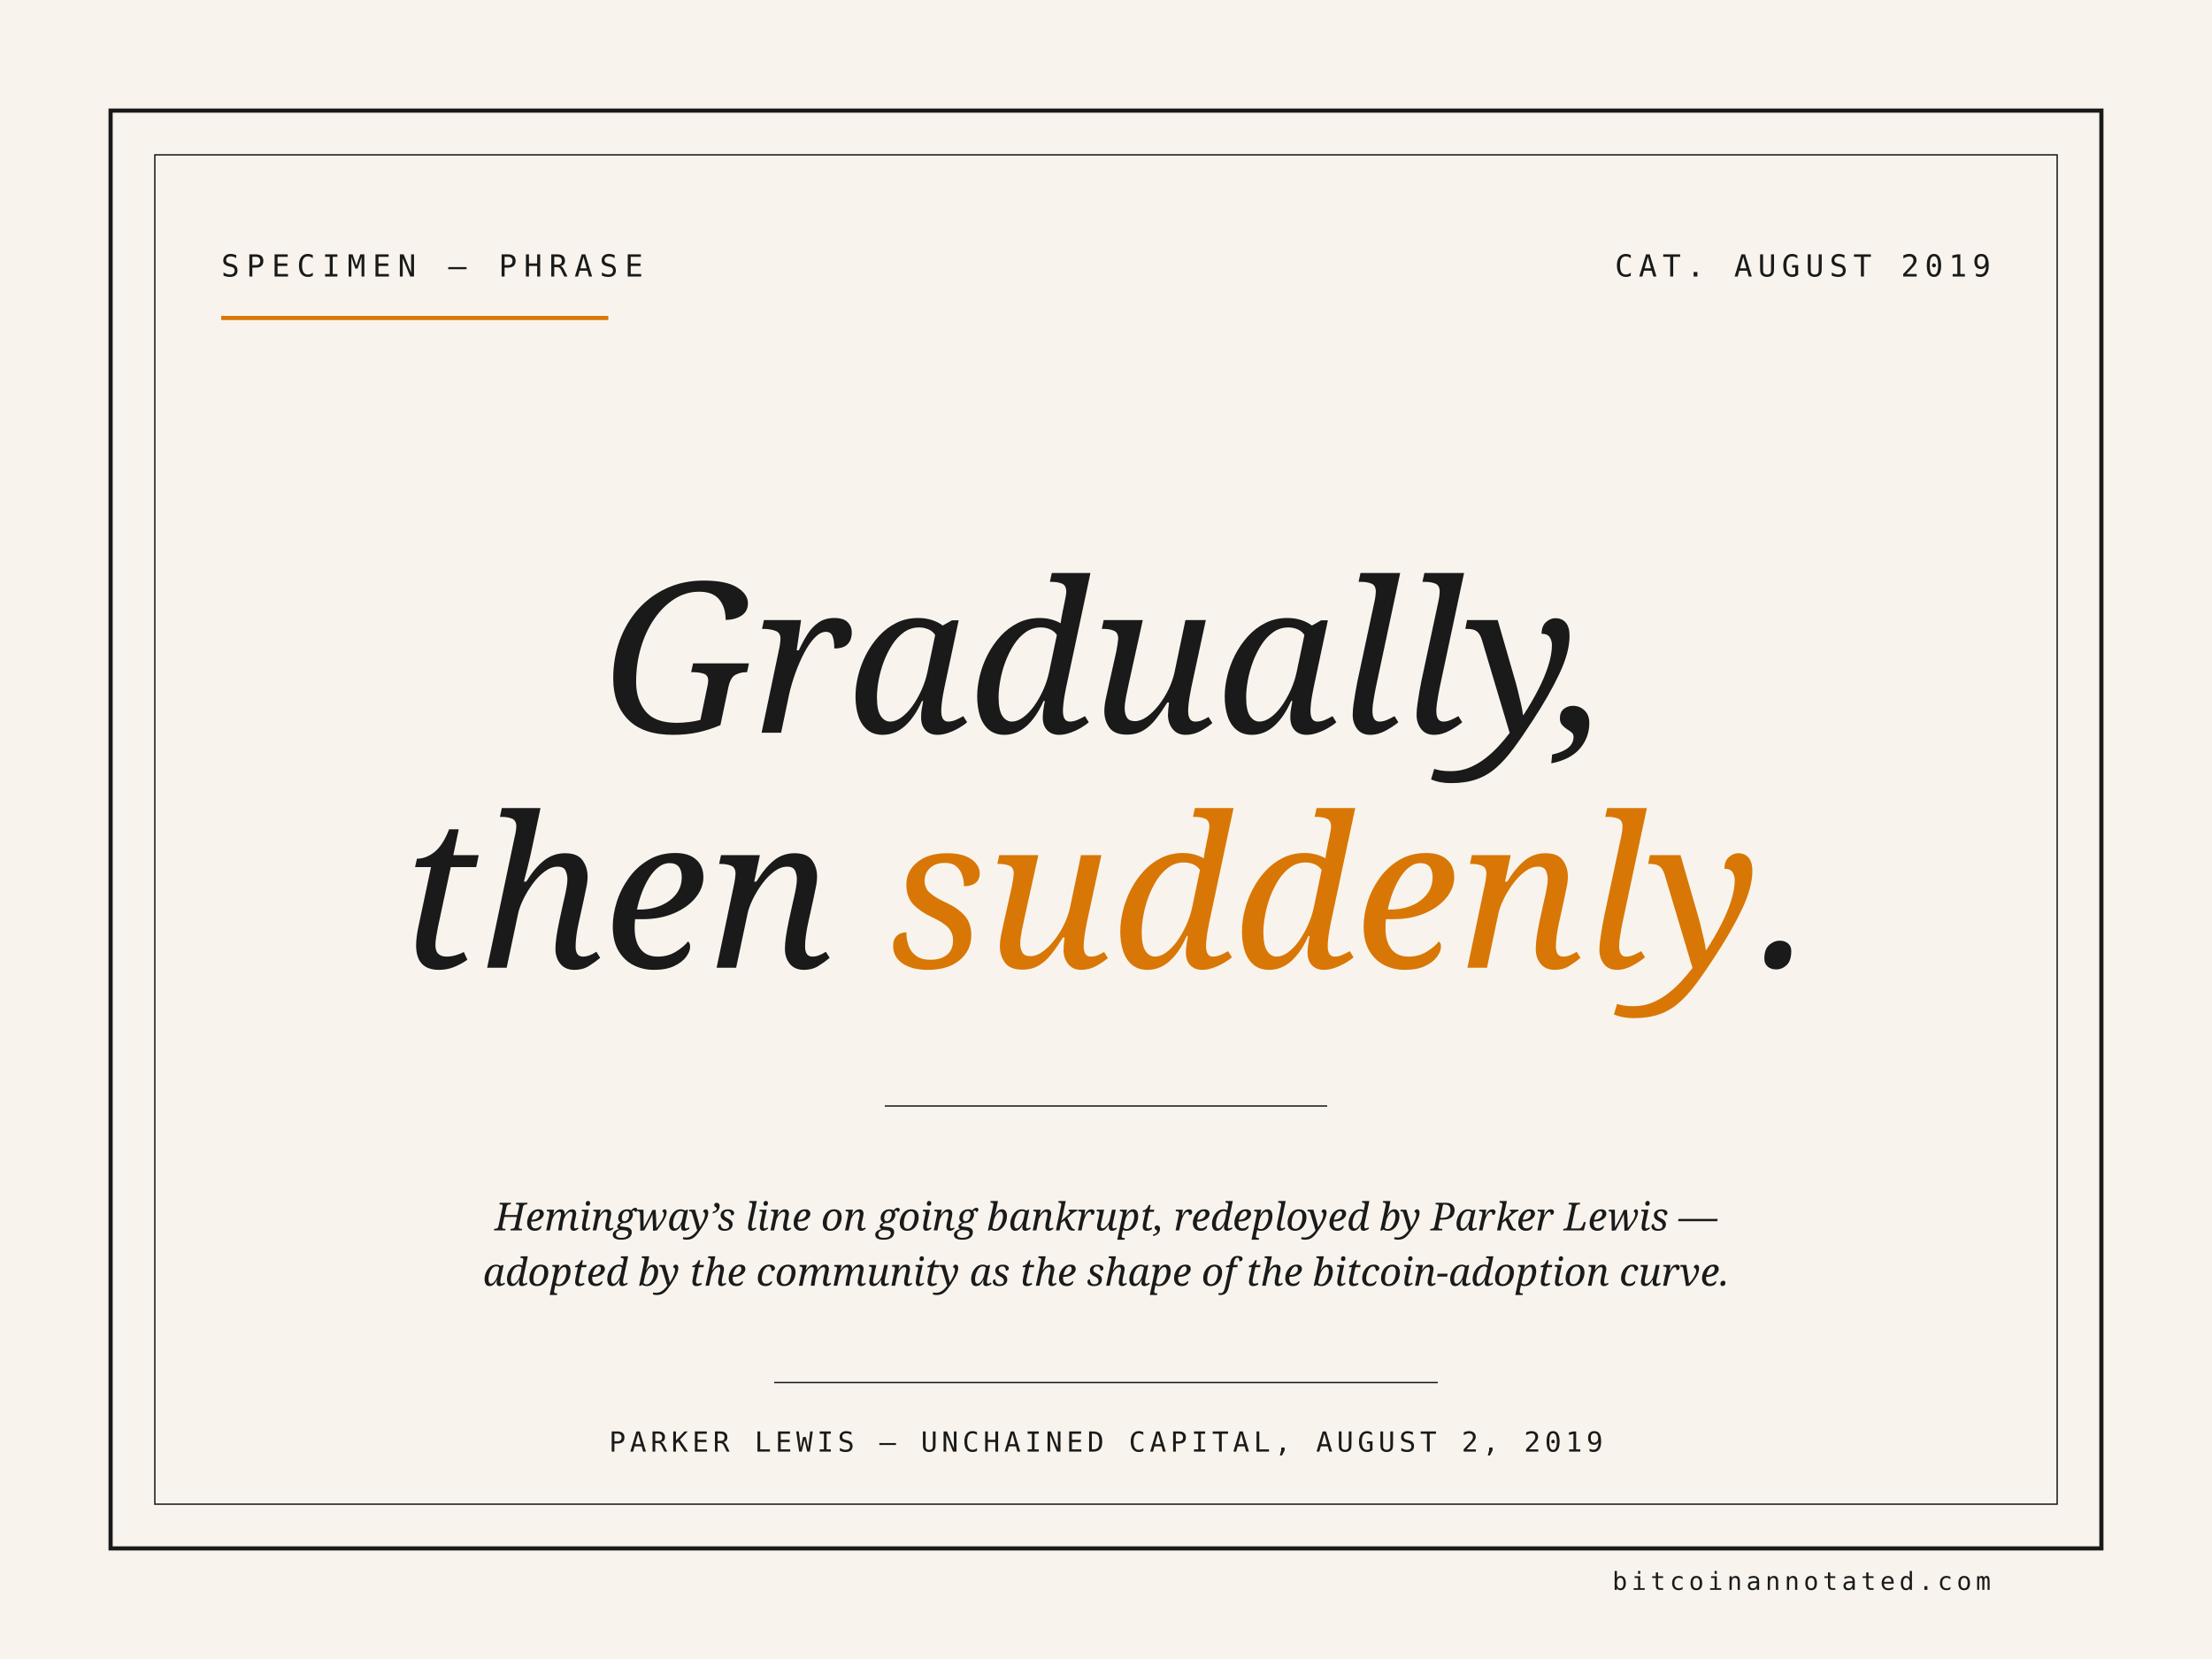
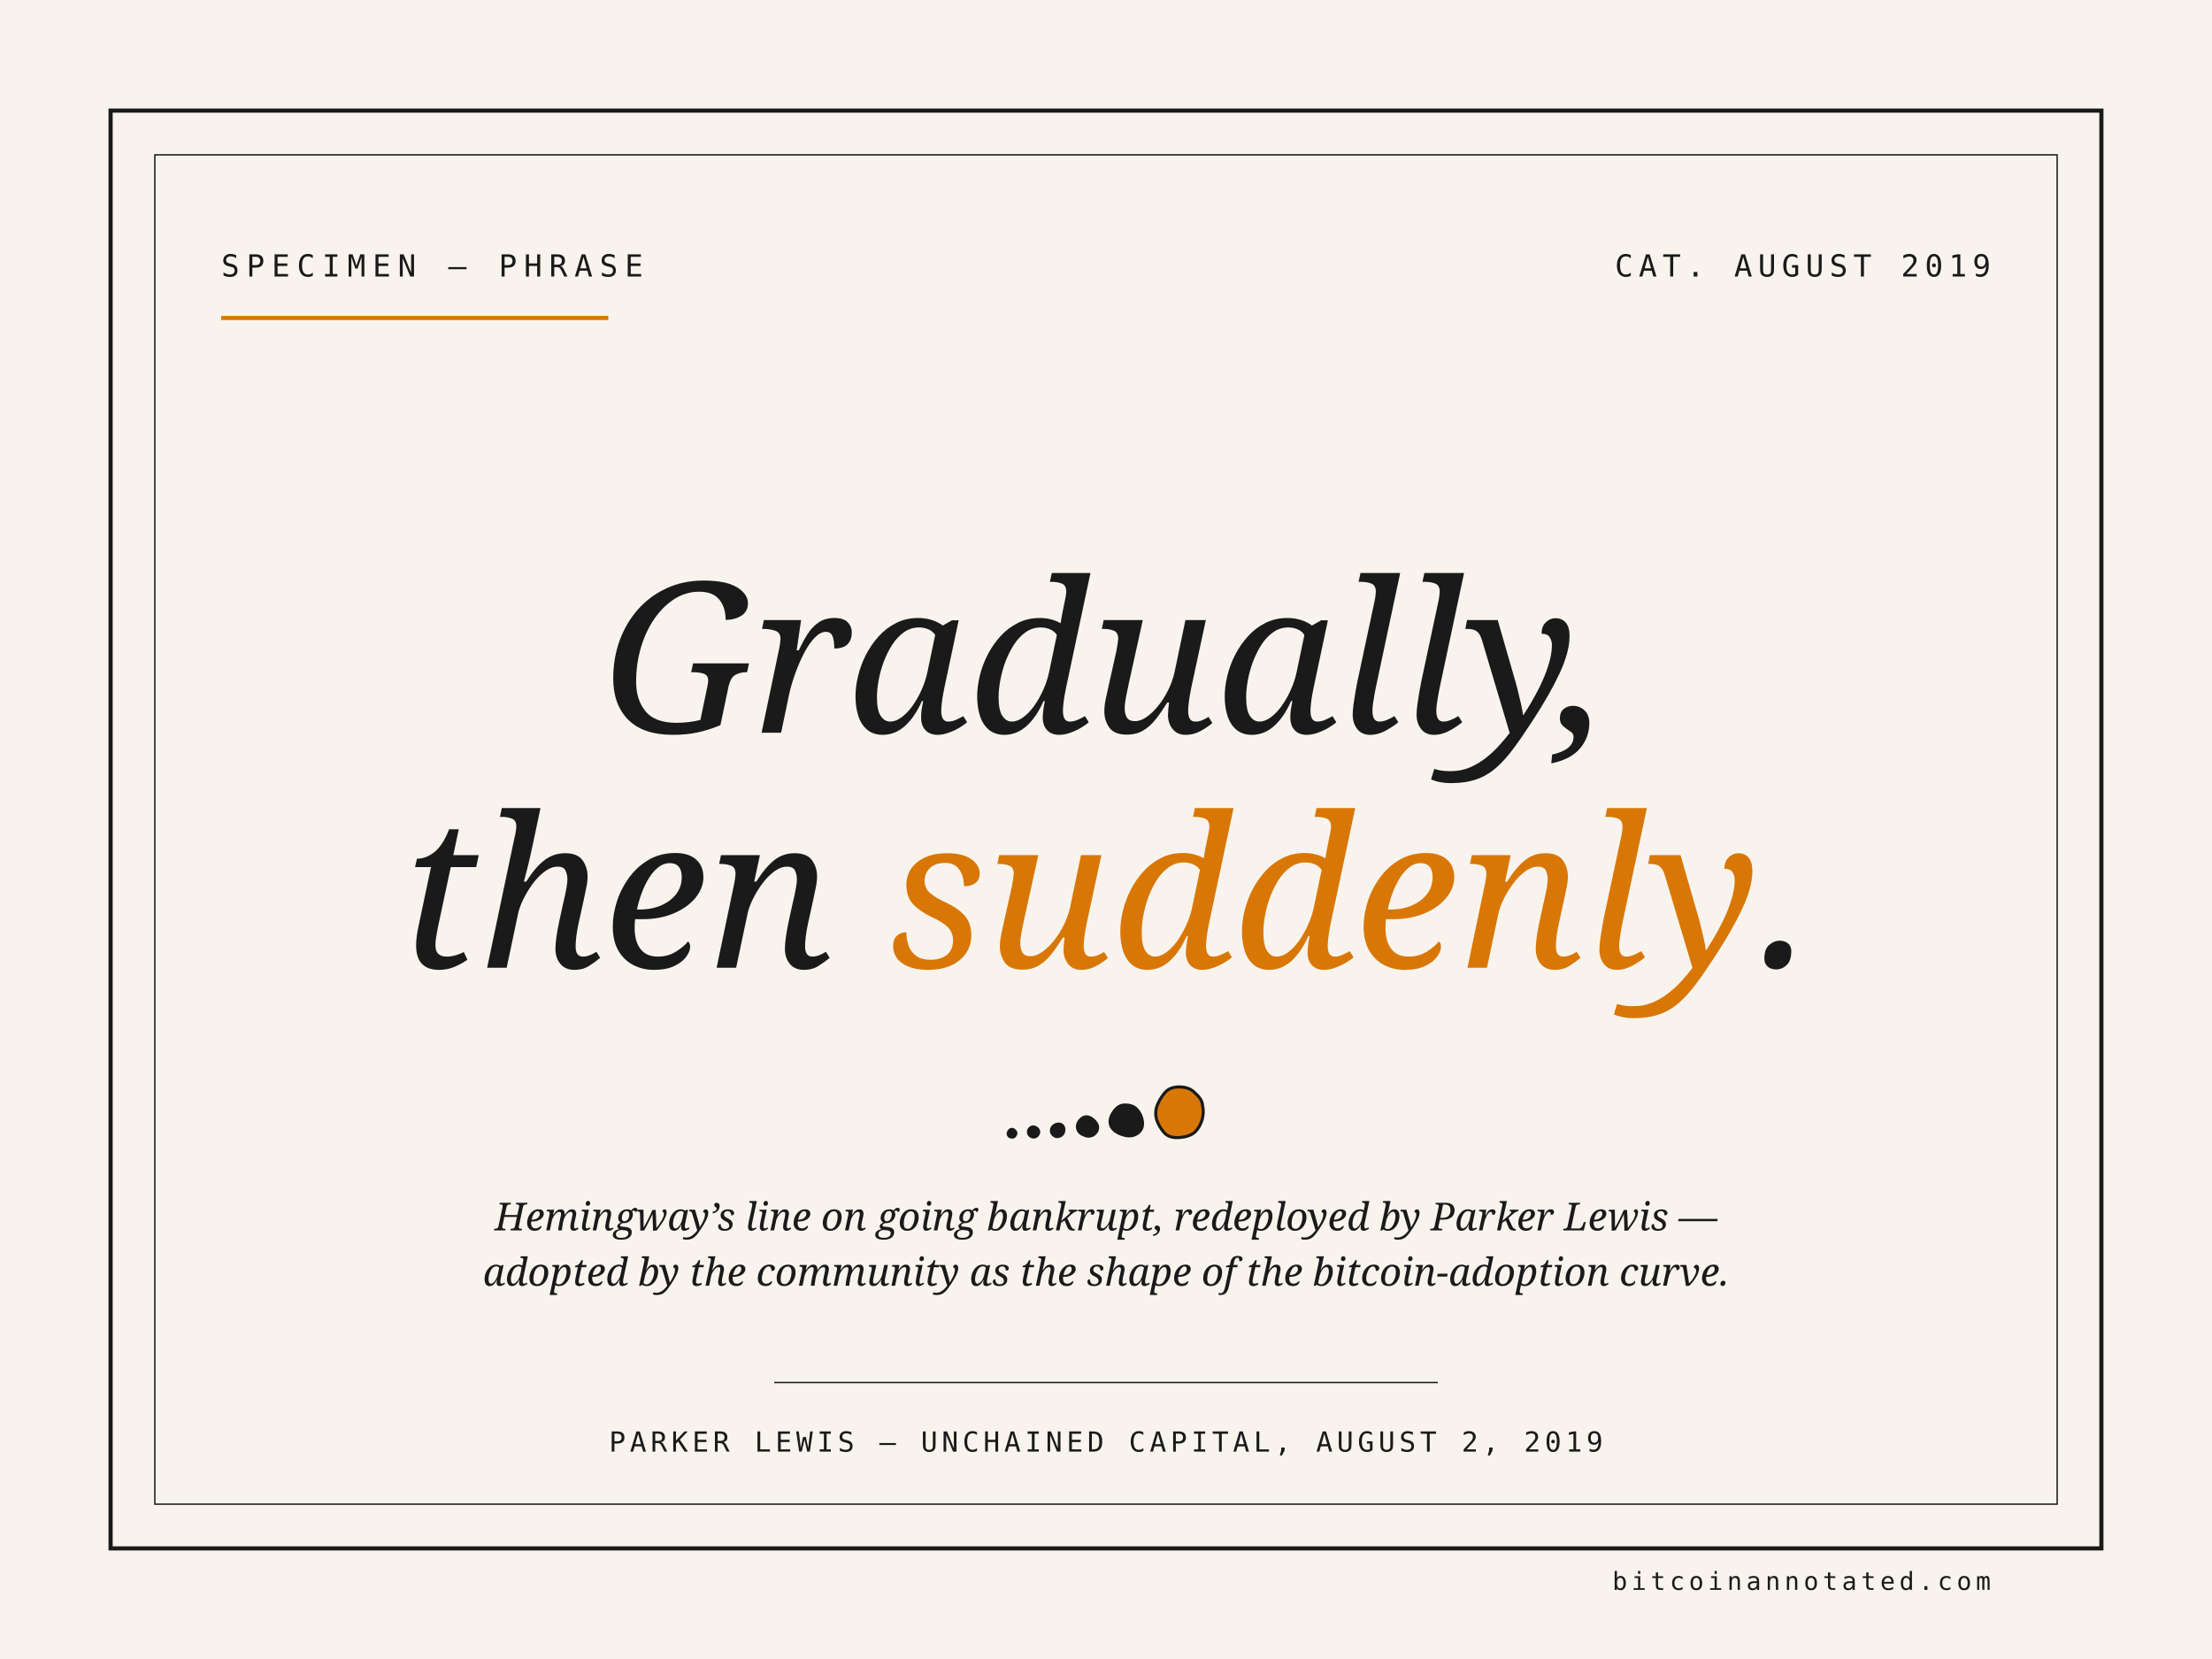
<svg xmlns="http://www.w3.org/2000/svg" viewBox="0 0 800 600" width="800" height="600">
  <rect width="800" height="600" fill="#f8f4ed" />
  <rect x="40" y="40" width="720" height="520" fill="none" stroke="#1a1a1a" stroke-width="1.5" />
  <rect x="56" y="56" width="688" height="488" fill="none" stroke="#1a1a1a" stroke-width="0.5" />
  <text x="80" y="100" font-family="JetBrains Mono, monospace" font-size="11" fill="#1a1a1a" letter-spacing="2.5">SPECIMEN — PHRASE</text>
  <line x1="80" y1="115" x2="220" y2="115" stroke="#d97706" stroke-width="1.5" />
  <text x="720" y="100" font-family="JetBrains Mono, monospace" font-size="11" fill="#1a1a1a" letter-spacing="2" text-anchor="end">CAT. AUGUST 2019</text>
  <text x="400" y="265" font-family="EB Garamond, Garamond, serif" font-style="italic" font-size="76" fill="#1a1a1a" text-anchor="middle" font-weight="500">Gradually,</text>
  <text x="400" y="350" font-family="EB Garamond, Garamond, serif" font-style="italic" font-size="76" fill="#1a1a1a" text-anchor="middle" font-weight="500">then <tspan fill="#d97706">suddenly</tspan>.</text>
-   <line x1="320" y1="400" x2="480" y2="400" stroke="#1a1a1a" stroke-width="0.5" />
+   <g fill="#1a1a1a">
+     <path d="M 367.7,409.0 Q 368.3,409.9 367.6,410.9 Q 367.0,411.9 365.9,411.8 Q 364.8,411.7 364.3,410.9 Q 363.8,410.0 364.4,408.9 Q 365.1,407.8 366.1,407.9 Q 367.2,408.1 367.7,409.0 Z" />
+     <path d="M 376.0,408.5 Q 376.5,409.6 375.9,410.5 Q 375.4,411.4 374.4,411.7 Q 373.5,412.0 372.4,411.3 Q 371.4,410.6 371.4,409.4 Q 371.4,408.3 372.2,407.6 Q 373.1,406.8 374.3,407.1 Q 375.5,407.5 376.0,408.5 Z" />
+     <path d="M 385.1,407.4 Q 385.6,408.7 385.0,410.0 Q 384.4,411.2 383.1,411.5 Q 381.9,411.9 380.9,411.1 Q 379.8,410.4 379.7,409.1 Q 379.6,407.7 380.7,406.8 Q 381.7,405.9 383.2,406.0 Q 384.6,406.2 385.1,407.4 Z" />
+     <path d="M 396.9,405.9 Q 397.9,407.3 397.3,409.0 Q 396.6,410.6 395.1,411.2 Q 393.5,411.8 391.8,411.0 Q 390.0,410.3 389.4,408.9 Q 388.8,407.5 389.4,406.0 Q 390.1,404.5 391.5,403.7 Q 392.9,403.0 394.4,403.7 Q 395.9,404.4 396.9,405.9 Z" />
+     <path d="M 413.0,403.0 Q 414.0,405.2 413.7,407.3 Q 413.3,409.4 411.3,410.6 Q 409.2,411.8 406.5,411.1 Q 403.8,410.4 402.3,408.9 Q 400.9,407.5 400.9,405.5 Q 401.0,403.5 402.6,401.4 Q 404.3,399.2 406.5,399.1 Q 408.8,399.0 410.4,399.9 Q 412.0,400.9 413.0,403.0 Z" />
+   </g>
+   <path d="M 434.9,399.8 Q 435.5,402.0 434.8,404.8 Q 434.0,407.6 432.2,409.4 Q 430.3,411.1 426.6,411.4 Q 422.8,411.7 421.0,409.6 Q 419.1,407.4 418.3,404.9 Q 417.6,402.4 418.4,400.1 Q 419.2,397.8 421.1,395.4 Q 423.0,393.0 426.7,393.1 Q 430.4,393.2 432.3,395.4 Q 434.9,397.7 434.9,399.8 Z" fill="#d97706" stroke="#1a1a1a" stroke-width="1.1" />
  <text x="400" y="445" font-family="EB Garamond, Garamond, serif" font-style="italic" font-size="14" fill="#1a1a1a" text-anchor="middle">Hemingway’s line on going bankrupt, redeployed by Parker Lewis —</text>
  <text x="400" y="465" font-family="EB Garamond, Garamond, serif" font-style="italic" font-size="14" fill="#1a1a1a" text-anchor="middle">adopted by the community as the shape of the bitcoin-adoption curve.</text>
  <line x1="280" y1="500" x2="520" y2="500" stroke="#1a1a1a" stroke-width="0.5" />
  <text x="400" y="525" font-family="JetBrains Mono, monospace" font-size="10" fill="#1a1a1a" letter-spacing="1.5" text-anchor="middle">PARKER LEWIS — UNCHAINED CAPITAL, AUGUST 2, 2019</text>
  <text x="720" y="575" font-family="JetBrains Mono, monospace" font-size="9" fill="#1a1a1a" letter-spacing="1.5" text-anchor="end">bitcoinannotated.com</text>
</svg>
